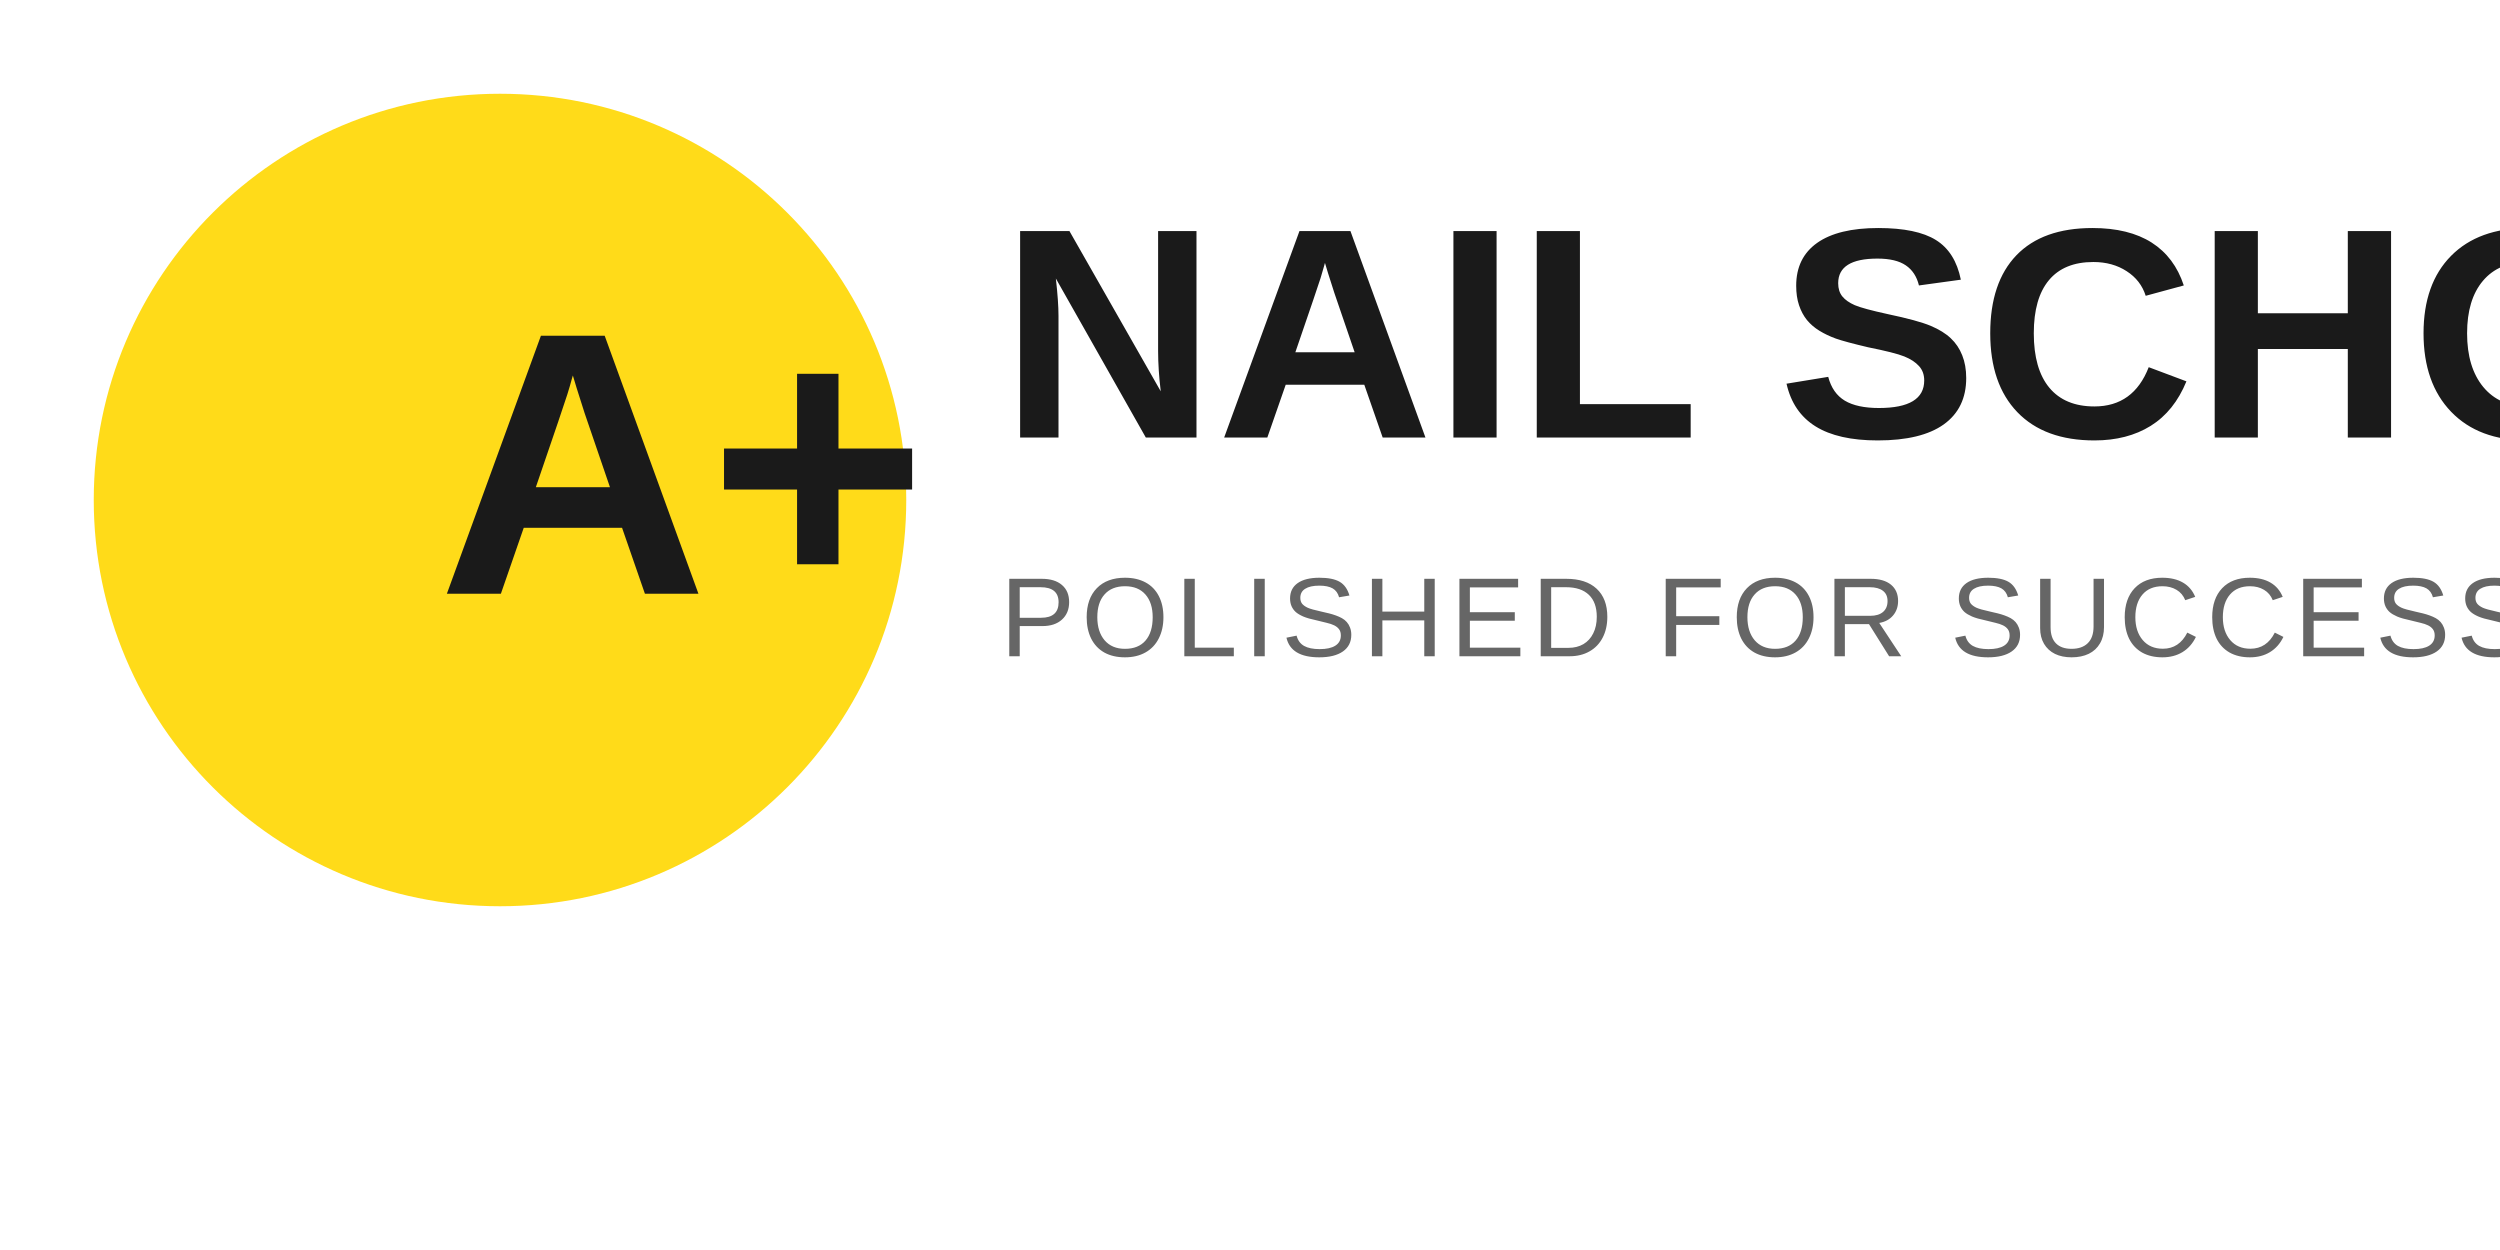
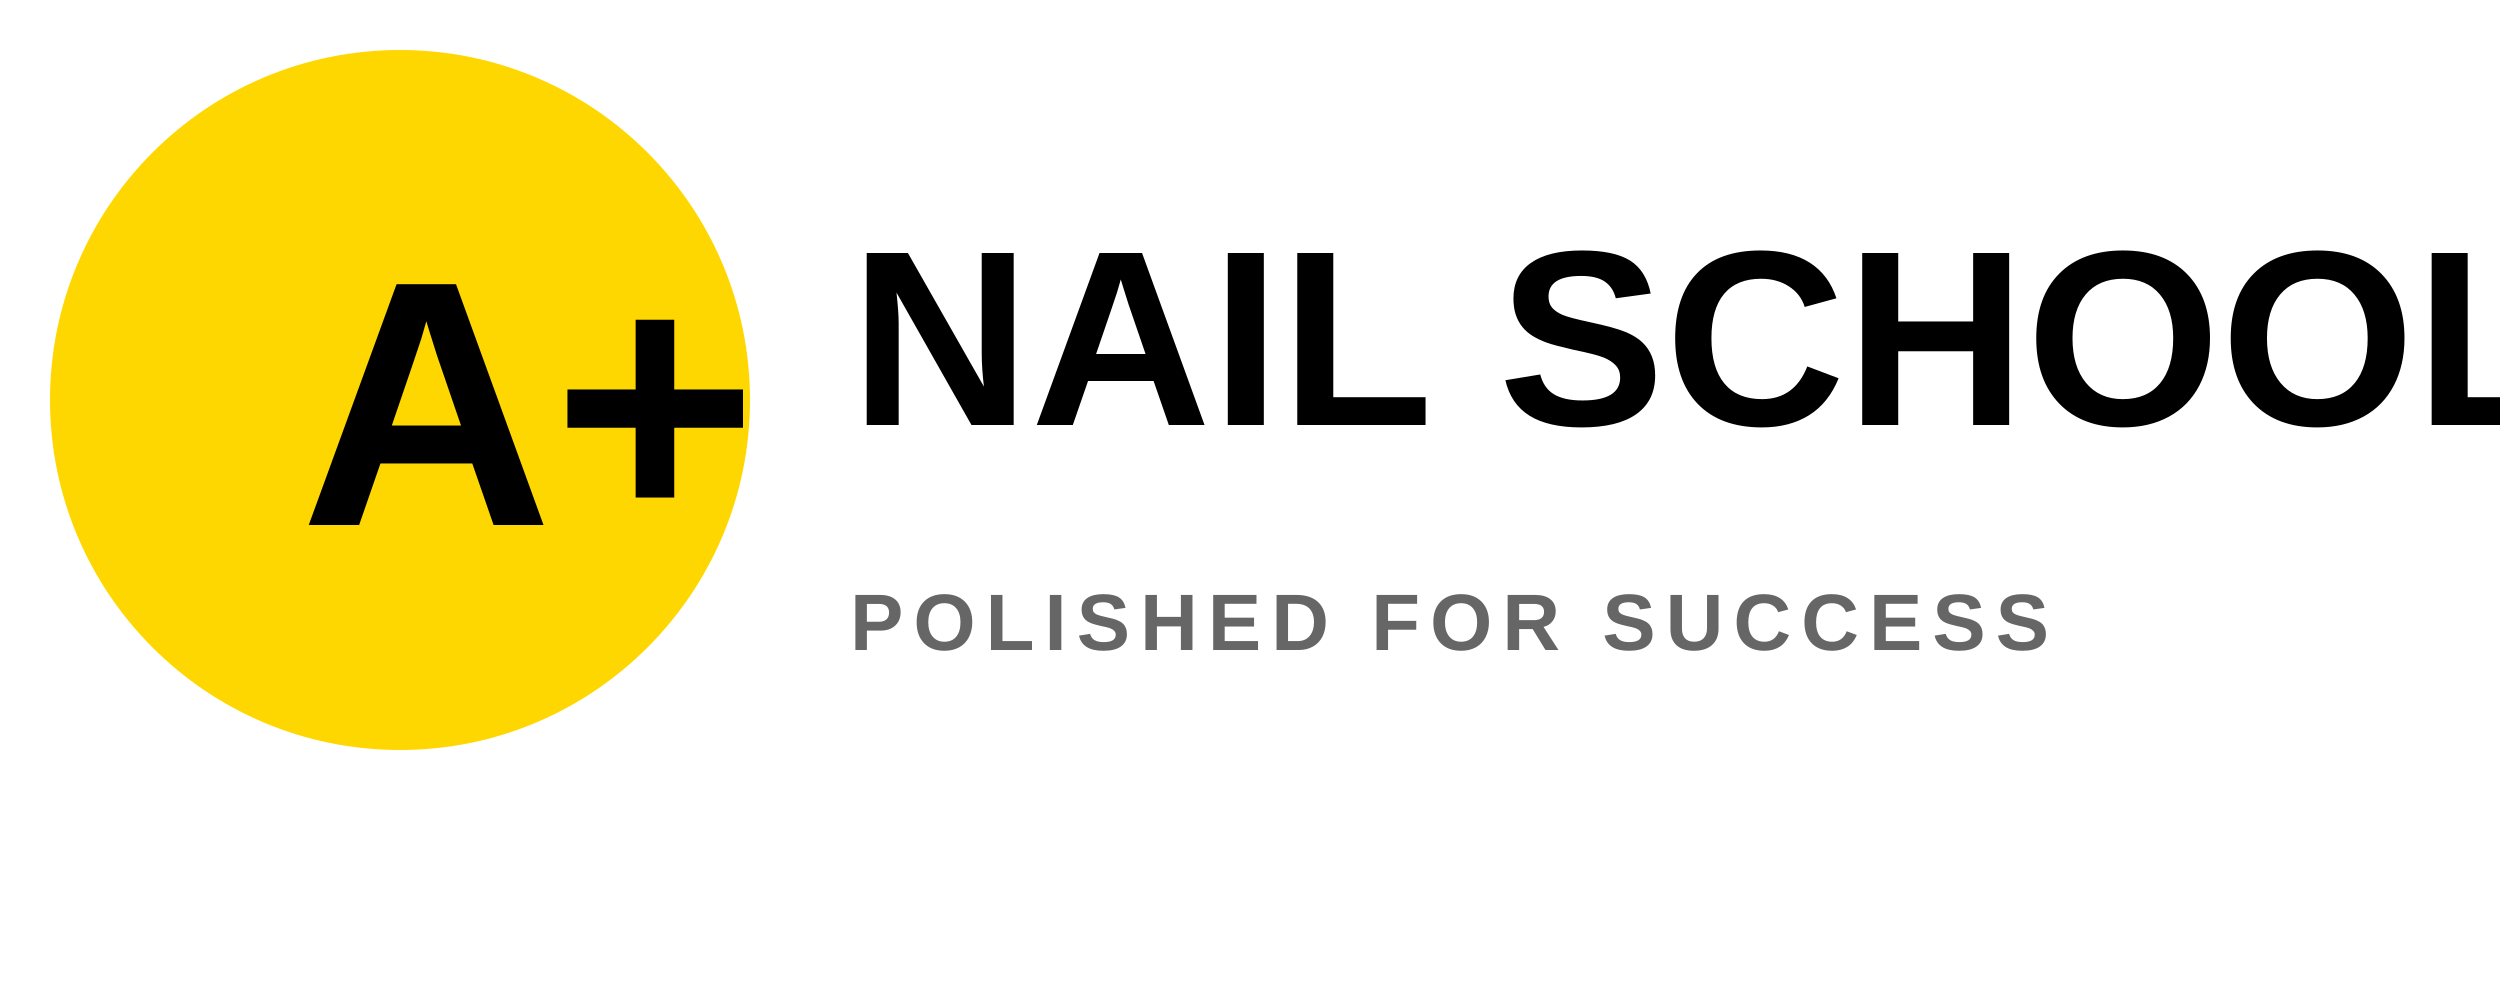
- <svg xmlns="http://www.w3.org/2000/svg" viewBox="0 0 400 200">
-   <circle cx="80" cy="80" r="65" fill="#FFD700" opacity="0.9" />
-   <text x="70" y="95" font-family="Arial, sans-serif" font-size="60" font-weight="900" fill="#1a1a1a">A+</text>
-   <text x="160" y="70" font-family="Arial, sans-serif" font-size="48" font-weight="900" fill="#1a1a1a">NAIL SCHOOL</text>
-   <text x="160" y="105" font-family="Arial, sans-serif" font-size="18" font-weight="500" fill="#666" letter-spacing="1">POLISHED FOR SUCCESS</text>
+ <svg xmlns="http://www.w3.org/2000/svg" viewBox="0 0 500 200">
+   <circle cx="80" cy="80" r="70" fill="#FFD700" />
+   <text x="60" y="105" font-family="Arial, sans-serif" font-size="70" font-weight="900" fill="#000">A+</text>
+   <text x="170" y="85" font-family="Arial, sans-serif" font-size="50" font-weight="900" fill="#000">NAIL SCHOOL</text>
+   <text x="170" y="130" font-family="Arial, sans-serif" font-size="16" font-weight="600" fill="#666" letter-spacing="2">POLISHED FOR SUCCESS</text>
</svg>
